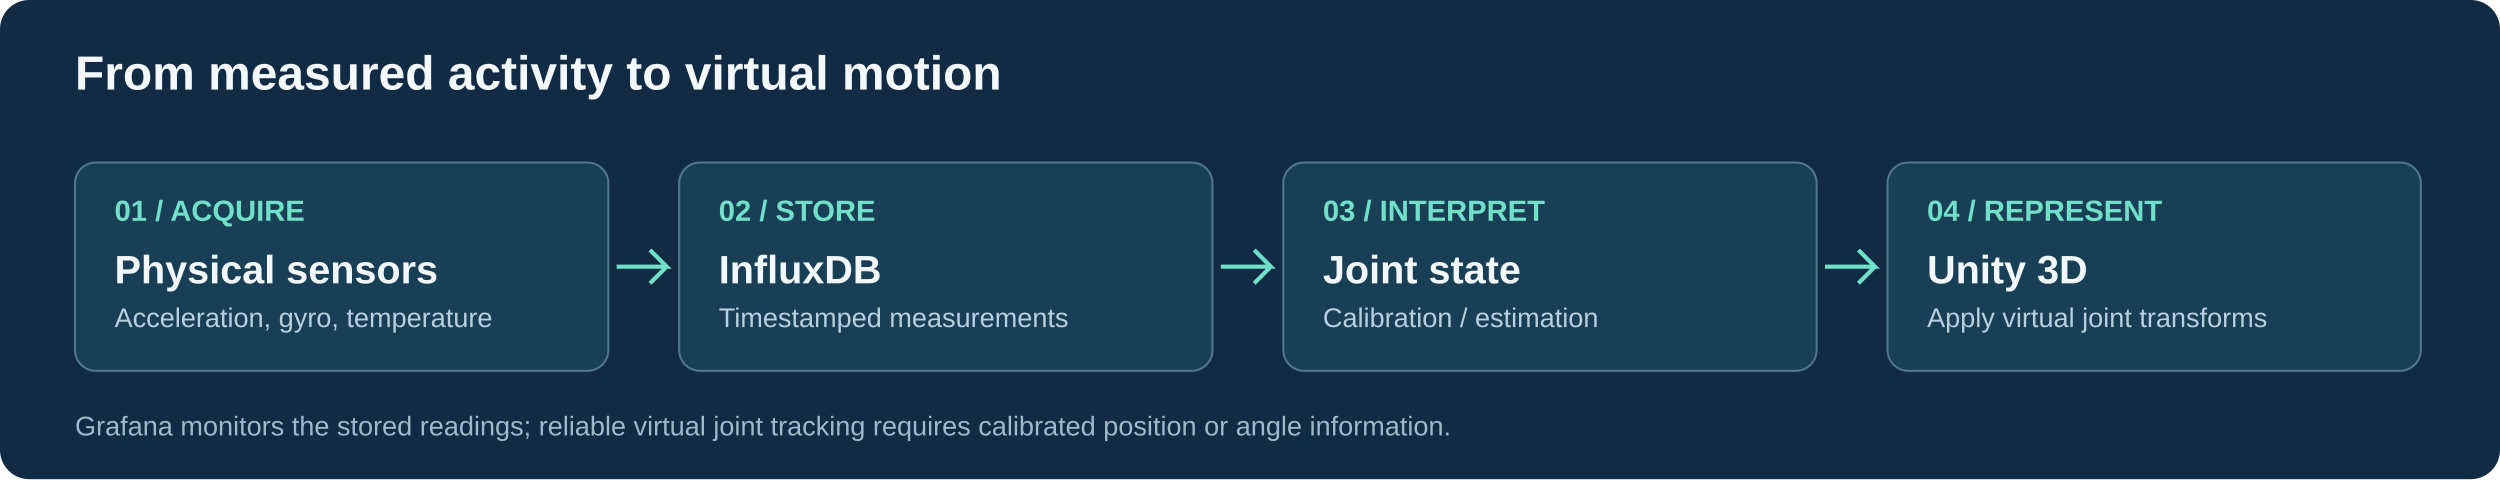
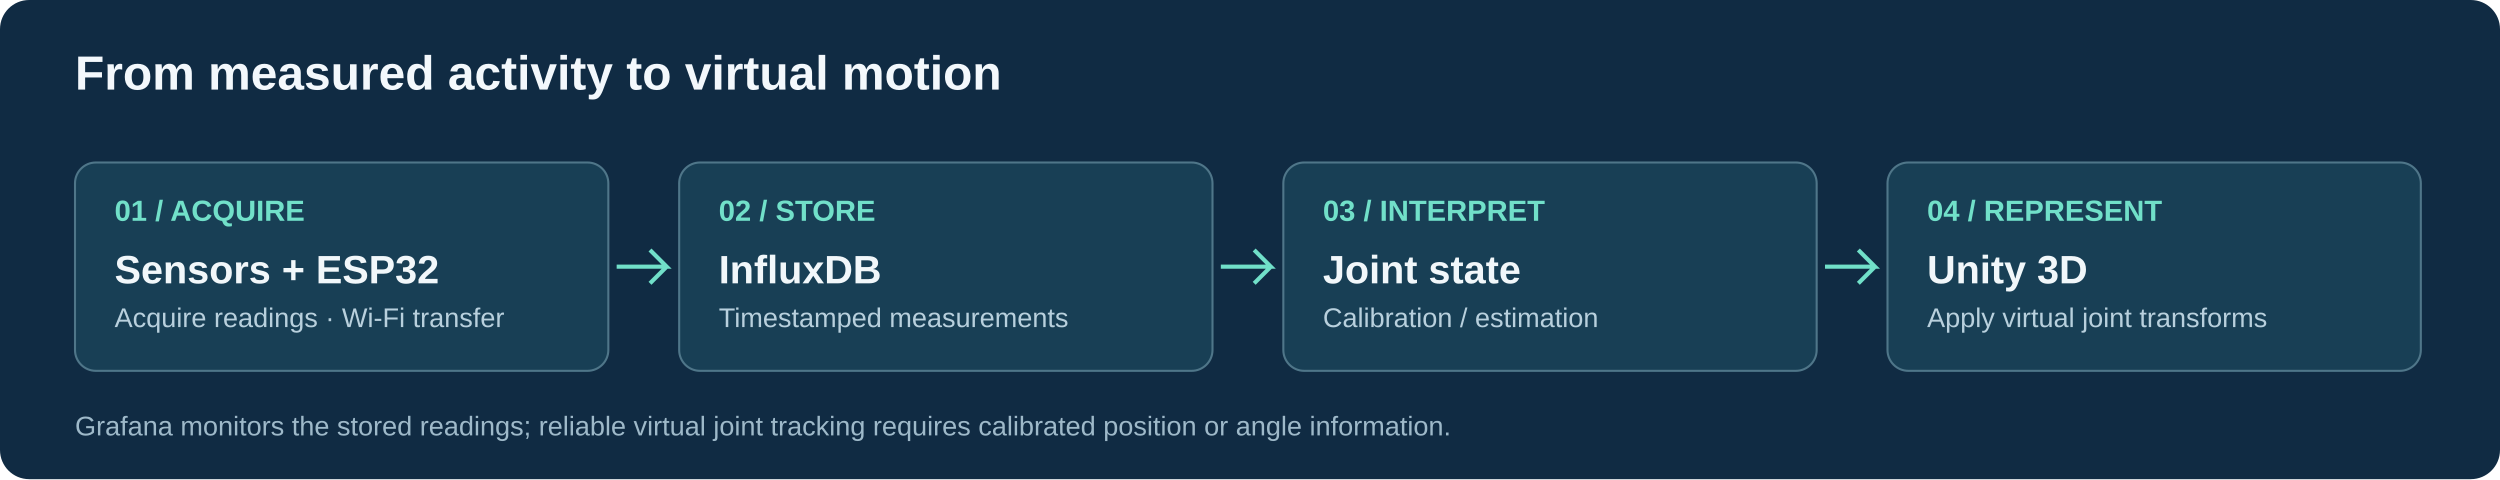
<svg xmlns="http://www.w3.org/2000/svg" width="1200" height="230" viewBox="0 0 1200 230" role="img" aria-label="Digital twin data acquisition and virtual motion flow">
  <rect width="1200" height="230" rx="14" fill="#102b43" />
  <g font-family="Arial,Helvetica,sans-serif">
    <text x="36" y="43" fill="#f3f8fc" font-size="23" font-weight="700">From measured activity to virtual motion</text>
    <g fill="#183f55" stroke="#4f7689">
      <rect x="36" y="78" width="256" height="100" rx="10" />
      <rect x="326" y="78" width="256" height="100" rx="10" />
      <rect x="616" y="78" width="256" height="100" rx="10" />
      <rect x="906" y="78" width="256" height="100" rx="10" />
    </g>
    <g fill="#71e0c9" font-size="14" font-weight="700">
      <text x="55" y="106">01 / ACQUIRE</text>
      <text x="345" y="106">02 / STORE</text>
      <text x="635" y="106">03 / INTERPRET</text>
      <text x="925" y="106">04 / REPRESENT</text>
    </g>
    <g fill="#f1f7fa" font-size="19" font-weight="700">
-       <text x="55" y="136">Physical sensors</text>
+       <text x="55" y="136">Sensors + ESP32</text>
      <text x="345" y="136">InfluxDB</text>
      <text x="635" y="136">Joint state</text>
      <text x="925" y="136">Unity 3D</text>
    </g>
    <g fill="#b8d0dd" font-size="13">
-       <text x="55" y="157">Acceleration, gyro, temperature</text>
+       <text x="55" y="157">Acquire readings · Wi-Fi transfer</text>
      <text x="345" y="157">Timestamped measurements</text>
      <text x="635" y="157">Calibration / estimation</text>
      <text x="925" y="157">Apply virtual joint transforms</text>
    </g>
    <g stroke="#71e0c9" stroke-width="2" fill="none">
      <path d="M296 128H320L312 120M320 128L312 136M586 128H610L602 120M610 128L602 136M876 128H900L892 120M900 128L892 136" />
    </g>
    <text x="36" y="209" font-size="13" fill="#9eb9c9">Grafana monitors the stored readings; reliable virtual joint tracking requires calibrated position or angle information.</text>
  </g>
</svg>
